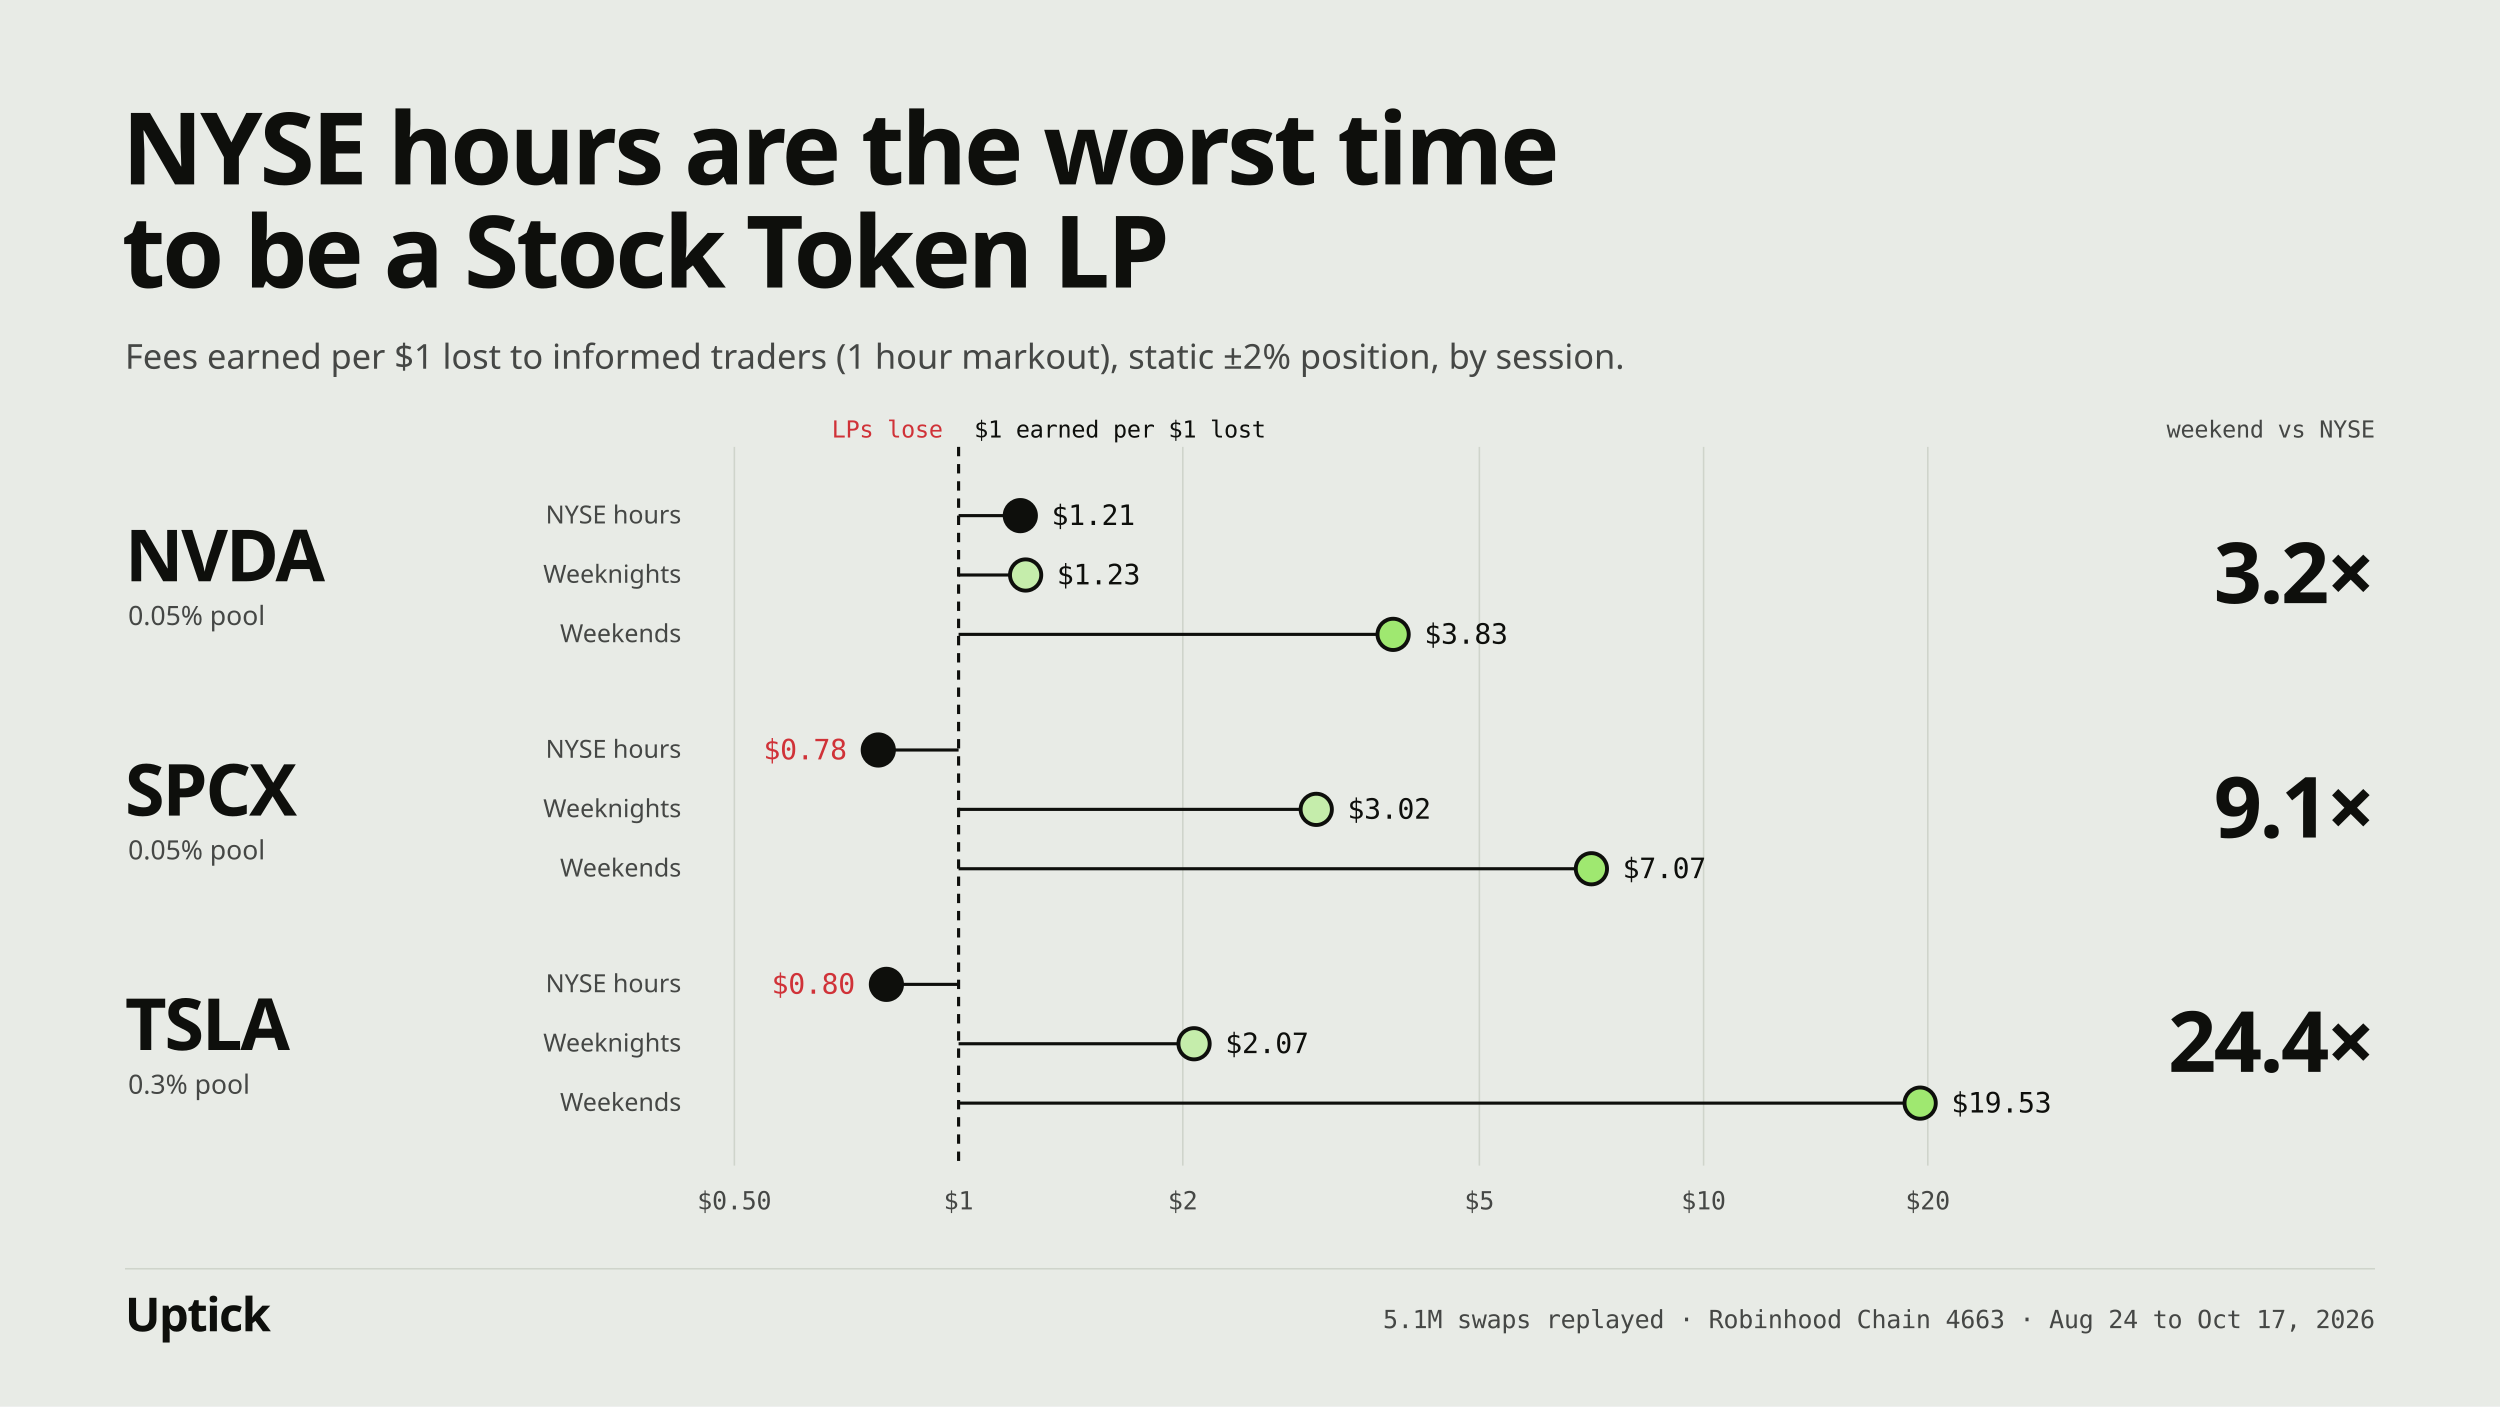
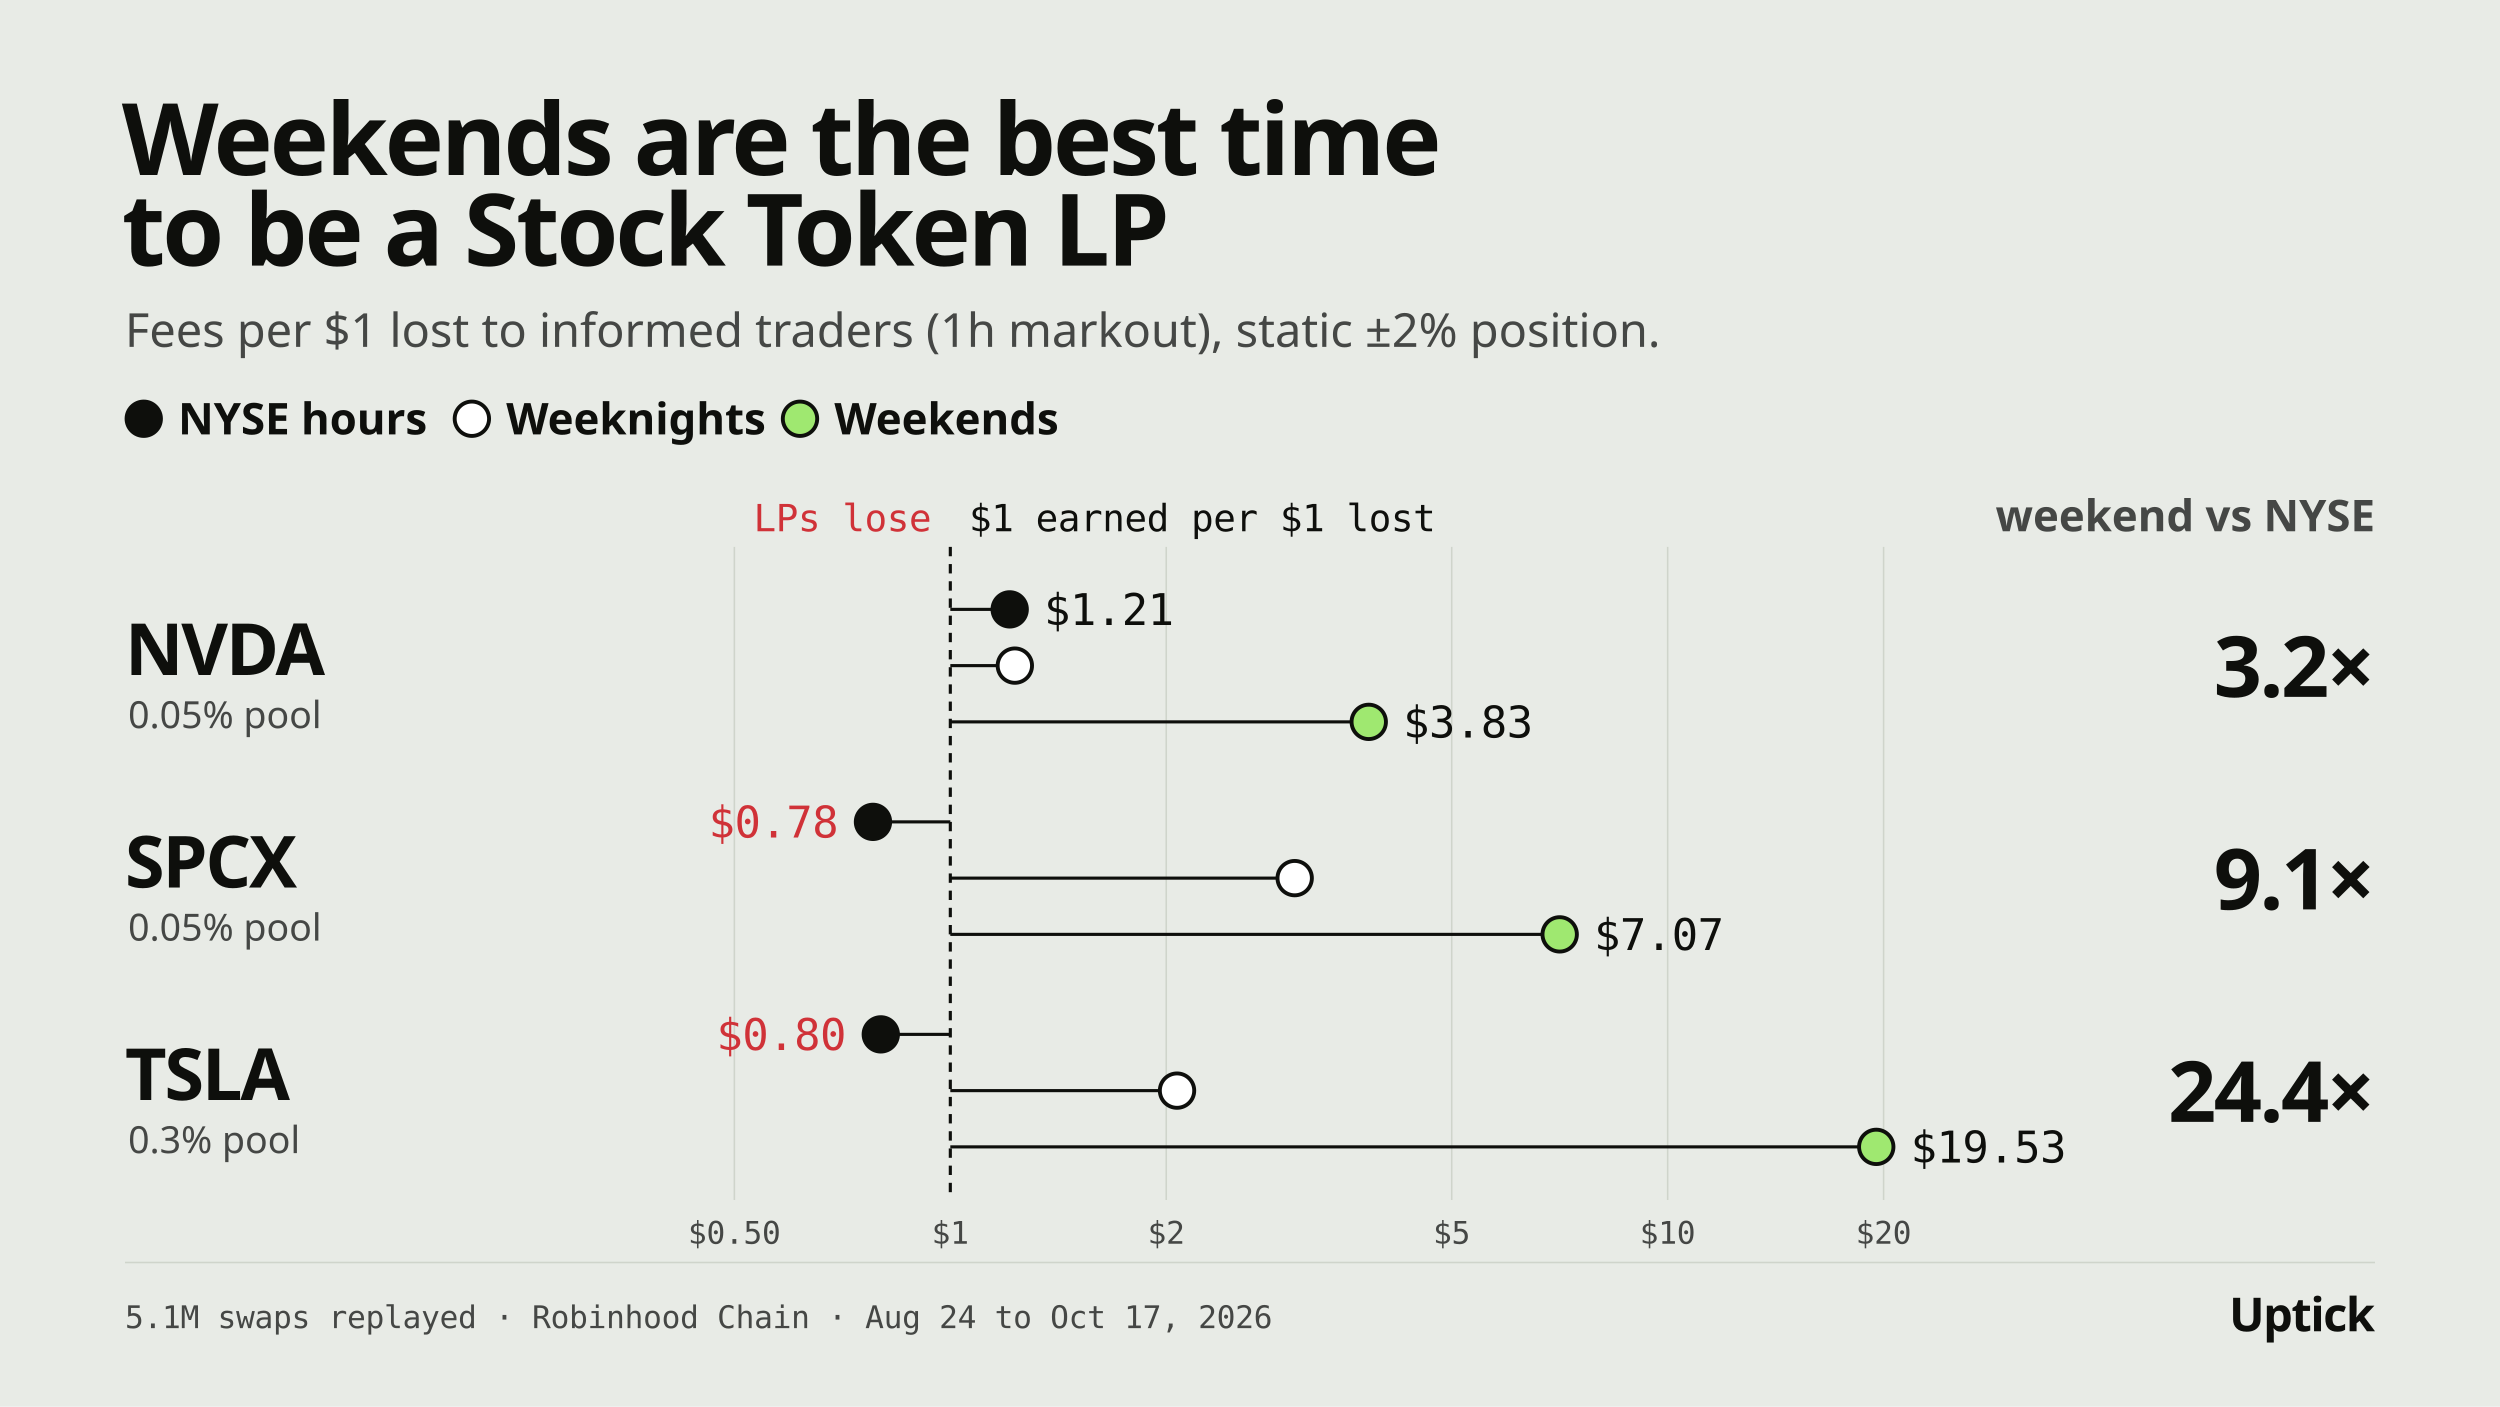
<svg xmlns="http://www.w3.org/2000/svg" width="1600" height="900" viewBox="0 0 1600 900">
  <style>
@font-face { font-family: Archivo; src: url("../fonts/archivo.woff2") format("woff2"); font-weight: 100 900; font-stretch: 62% 125%; }
@font-face { font-family: Figtree; src: url("../fonts/figtree.woff2") format("woff2"); font-weight: 300 900; }
@font-face { font-family: "Geist Mono"; src: url("../fonts/geist-mono.woff2") format("woff2"); font-weight: 100 900; }
.d { font-family: Archivo, sans-serif; font-weight: 900; font-stretch: 86%; letter-spacing: -0.03em; }
.t { font-family: Figtree, sans-serif; }
.m { font-family: "Geist Mono", monospace; font-variant-numeric: tabular-nums; letter-spacing: -0.01em; }
</style>
  <rect width="1600" height="900" fill="#e8ebe6" />
  <g data-within="60 40 1560 870">
-     <text x="78.0" y="118.0" class="d" font-size="64" fill="#0e0f0c" text-anchor="start">NYSE hours are the worst time</text>
-     <text x="78.0" y="184.0" class="d" font-size="64" fill="#0e0f0c" text-anchor="start">to be a Stock Token LP</text>
-     <text x="80.0" y="236.0" class="t" font-size="22" fill="#454745" text-anchor="start">Fees earned per $1 lost to informed traders (1 hour markout), static ±2% position, by session.</text>
-     <line x1="470.0" x2="470.0" y1="286" y2="746" stroke="#cfd4cb" stroke-width="1" />
-     <text x="470.0" y="774.0" class="m" font-size="16" fill="#454745" text-anchor="middle">$0.50</text>
-     <line x1="613.5" x2="613.5" y1="286" y2="746" stroke="#0e0f0c" stroke-width="2" stroke-dasharray="6 5" />
-     <text x="613.5" y="774.0" class="m" font-size="16" fill="#454745" text-anchor="middle">$1</text>
-     <line x1="757.0" x2="757.0" y1="286" y2="746" stroke="#cfd4cb" stroke-width="1" />
-     <text x="757.0" y="774.0" class="m" font-size="16" fill="#454745" text-anchor="middle">$2</text>
-     <line x1="946.8" x2="946.8" y1="286" y2="746" stroke="#cfd4cb" stroke-width="1" />
-     <text x="946.8" y="774.0" class="m" font-size="16" fill="#454745" text-anchor="middle">$5</text>
-     <line x1="1090.3" x2="1090.3" y1="286" y2="746" stroke="#cfd4cb" stroke-width="1" />
-     <text x="1090.3" y="774.0" class="m" font-size="16" fill="#454745" text-anchor="middle">$10</text>
-     <line x1="1233.8" x2="1233.8" y1="286" y2="746" stroke="#cfd4cb" stroke-width="1" />
-     <text x="1233.8" y="774.0" class="m" font-size="16" fill="#454745" text-anchor="middle">$20</text>
-     <text x="623.5" y="280.0" class="m" font-size="15" fill="#0e0f0c" text-anchor="start">$1 earned per $1 lost</text>
-     <text x="603.5" y="280.0" class="m" font-size="15" fill="#d03238" text-anchor="end">LPs lose</text>
-     <text x="1520.0" y="280.0" class="m" font-size="15" fill="#454745" text-anchor="end">weekend vs NYSE</text>
-     <text x="80.0" y="372.0" class="d" font-size="46" fill="#0e0f0c" text-anchor="start">NVDA</text>
-     <text x="82.0" y="400.0" class="t" font-size="17" fill="#454745" text-anchor="start">0.05% pool</text>
-     <text x="436.0" y="335.0" class="t" font-size="16" fill="#454745" text-anchor="end">NYSE hours</text>
-     <line x1="613.5" x2="653.0" y1="330" y2="330" stroke="#0e0f0c" stroke-width="2" />
-     <circle cx="653.0" cy="330" r="10" fill="#0e0f0c" stroke="#0e0f0c" stroke-width="2.5" />
-     <text x="673.0" y="336.0" class="m" font-size="18" fill="#0e0f0c" text-anchor="start">$1.21</text>
-     <text x="436.0" y="373.0" class="t" font-size="16" fill="#454745" text-anchor="end">Weeknights</text>
-     <line x1="613.5" x2="656.4" y1="368" y2="368" stroke="#0e0f0c" stroke-width="2" />
-     <circle cx="656.4" cy="368" r="10" fill="#c5edab" stroke="#0e0f0c" stroke-width="2.5" />
-     <text x="676.4" y="374.0" class="m" font-size="18" fill="#0e0f0c" text-anchor="start">$1.23</text>
-     <text x="436.0" y="411.0" class="t" font-size="16" fill="#454745" text-anchor="end">Weekends</text>
-     <line x1="613.5" x2="891.6" y1="406" y2="406" stroke="#0e0f0c" stroke-width="2" />
-     <circle cx="891.6" cy="406" r="10" fill="#9fe870" stroke="#0e0f0c" stroke-width="2.5" />
-     <text x="911.6" y="412.0" class="m" font-size="18" fill="#0e0f0c" text-anchor="start">$3.83</text>
-     <text x="1520.0" y="386.0" class="d" font-size="54" fill="#0e0f0c" text-anchor="end">3.2×</text>
-     <text x="80.0" y="522.0" class="d" font-size="46" fill="#0e0f0c" text-anchor="start">SPCX</text>
-     <text x="82.0" y="550.0" class="t" font-size="17" fill="#454745" text-anchor="start">0.05% pool</text>
-     <text x="436.0" y="485.0" class="t" font-size="16" fill="#454745" text-anchor="end">NYSE hours</text>
-     <line x1="613.5" x2="562.1" y1="480" y2="480" stroke="#0e0f0c" stroke-width="2" />
-     <circle cx="562.1" cy="480" r="10" fill="#0e0f0c" stroke="#0e0f0c" stroke-width="2.5" />
-     <text x="542.1" y="486.0" class="m" font-size="18" fill="#d03238" text-anchor="end">$0.78</text>
-     <text x="436.0" y="523.0" class="t" font-size="16" fill="#454745" text-anchor="end">Weeknights</text>
-     <line x1="613.5" x2="842.4" y1="518" y2="518" stroke="#0e0f0c" stroke-width="2" />
-     <circle cx="842.4" cy="518" r="10" fill="#c5edab" stroke="#0e0f0c" stroke-width="2.5" />
-     <text x="862.4" y="524.0" class="m" font-size="18" fill="#0e0f0c" text-anchor="start">$3.02</text>
-     <text x="436.0" y="561.0" class="t" font-size="16" fill="#454745" text-anchor="end">Weekends</text>
-     <line x1="613.5" x2="1018.5" y1="556" y2="556" stroke="#0e0f0c" stroke-width="2" />
-     <circle cx="1018.5" cy="556" r="10" fill="#9fe870" stroke="#0e0f0c" stroke-width="2.5" />
-     <text x="1038.5" y="562.0" class="m" font-size="18" fill="#0e0f0c" text-anchor="start">$7.07</text>
-     <text x="1520.0" y="536.0" class="d" font-size="54" fill="#0e0f0c" text-anchor="end">9.1×</text>
-     <text x="80.0" y="672.0" class="d" font-size="46" fill="#0e0f0c" text-anchor="start">TSLA</text>
-     <text x="82.0" y="700.0" class="t" font-size="17" fill="#454745" text-anchor="start">0.3% pool</text>
-     <text x="436.0" y="635.0" class="t" font-size="16" fill="#454745" text-anchor="end">NYSE hours</text>
-     <line x1="613.5" x2="567.3" y1="630" y2="630" stroke="#0e0f0c" stroke-width="2" />
-     <circle cx="567.3" cy="630" r="10" fill="#0e0f0c" stroke="#0e0f0c" stroke-width="2.5" />
-     <text x="547.3" y="636.0" class="m" font-size="18" fill="#d03238" text-anchor="end">$0.80</text>
-     <text x="436.0" y="673.0" class="t" font-size="16" fill="#454745" text-anchor="end">Weeknights</text>
-     <line x1="613.5" x2="764.2" y1="668" y2="668" stroke="#0e0f0c" stroke-width="2" />
-     <circle cx="764.2" cy="668" r="10" fill="#c5edab" stroke="#0e0f0c" stroke-width="2.5" />
-     <text x="784.2" y="674.0" class="m" font-size="18" fill="#0e0f0c" text-anchor="start">$2.07</text>
-     <text x="436.0" y="711.0" class="t" font-size="16" fill="#454745" text-anchor="end">Weekends</text>
-     <line x1="613.5" x2="1228.9" y1="706" y2="706" stroke="#0e0f0c" stroke-width="2" />
-     <circle cx="1228.9" cy="706" r="10" fill="#9fe870" stroke="#0e0f0c" stroke-width="2.5" />
-     <text x="1248.9" y="712.0" class="m" font-size="18" fill="#0e0f0c" text-anchor="start">$19.53</text>
-     <text x="1520.0" y="686.0" class="d" font-size="54" fill="#0e0f0c" text-anchor="end">24.4×</text>
-     <line x1="80" x2="1520" y1="812" y2="812" stroke="#cfd4cb" stroke-width="1" />
-     <text x="80.0" y="852.0" class="d" font-size="30" fill="#0e0f0c" text-anchor="start">Uptick</text>
-     <text x="1520.0" y="850.0" class="m" font-size="16" fill="#454745" text-anchor="end">5.1M swaps replayed · Robinhood Chain 4663 · Aug 24 to Oct 17, 2026</text>
+     <text x="78.0" y="112.0" class="d" font-size="64" fill="#0e0f0c" text-anchor="start">Weekends are the best time</text>
+     <text x="78.0" y="170.0" class="d" font-size="64" fill="#0e0f0c" text-anchor="start">to be a Stock Token LP</text>
+     <text x="80.0" y="222.0" class="t" font-size="30" fill="#454745" text-anchor="start">Fees per $1 lost to informed traders (1h markout), static ±2% position.</text>
+     <circle cx="92.0" cy="268.0" r="11" fill="#0e0f0c" stroke="#0e0f0c" stroke-width="2.5" />
+     <text x="114.0" y="278.0" class="t" font-size="28" fill="#0e0f0c" text-anchor="start" font-weight="600">NYSE hours</text>
+     <circle cx="302.0" cy="268.0" r="11" fill="#ffffff" stroke="#0e0f0c" stroke-width="2.5" />
+     <text x="324.0" y="278.0" class="t" font-size="28" fill="#0e0f0c" text-anchor="start" font-weight="600">Weeknights</text>
+     <circle cx="512.0" cy="268.0" r="11" fill="#9fe870" stroke="#0e0f0c" stroke-width="2.5" />
+     <text x="534.0" y="278.0" class="t" font-size="28" fill="#0e0f0c" text-anchor="start" font-weight="600">Weekends</text>
+     <line x1="470.0" x2="470.0" y1="350" y2="768" stroke="#cfd4cb" stroke-width="1" />
+     <text x="470.0" y="796.0" class="m" font-size="20" fill="#454745" text-anchor="middle">$0.50</text>
+     <line x1="608.2" x2="608.2" y1="350" y2="768" stroke="#0e0f0c" stroke-width="2" stroke-dasharray="6 5" />
+     <text x="608.2" y="796.0" class="m" font-size="20" fill="#454745" text-anchor="middle">$1</text>
+     <line x1="746.4" x2="746.4" y1="350" y2="768" stroke="#cfd4cb" stroke-width="1" />
+     <text x="746.4" y="796.0" class="m" font-size="20" fill="#454745" text-anchor="middle">$2</text>
+     <line x1="929.1" x2="929.1" y1="350" y2="768" stroke="#cfd4cb" stroke-width="1" />
+     <text x="929.1" y="796.0" class="m" font-size="20" fill="#454745" text-anchor="middle">$5</text>
+     <line x1="1067.3" x2="1067.3" y1="350" y2="768" stroke="#cfd4cb" stroke-width="1" />
+     <text x="1067.3" y="796.0" class="m" font-size="20" fill="#454745" text-anchor="middle">$10</text>
+     <line x1="1205.5" x2="1205.5" y1="350" y2="768" stroke="#cfd4cb" stroke-width="1" />
+     <text x="1205.5" y="796.0" class="m" font-size="20" fill="#454745" text-anchor="middle">$20</text>
+     <text x="620.2" y="340.0" class="m" font-size="24" fill="#0e0f0c" text-anchor="start">$1 earned per $1 lost</text>
+     <text x="596.2" y="340.0" class="m" font-size="24" fill="#d03238" text-anchor="end">LPs lose</text>
+     <text x="1520.0" y="340.0" class="t" font-size="28" fill="#454745" text-anchor="end" font-weight="600">weekend vs NYSE</text>
+     <text x="80.0" y="432.0" class="d" font-size="46" fill="#0e0f0c" text-anchor="start">NVDA</text>
+     <text x="82.0" y="466.0" class="t" font-size="24" fill="#454745" text-anchor="start">0.05% pool</text>
+     <line x1="608.2" x2="646.2" y1="390" y2="390" stroke="#0e0f0c" stroke-width="2" />
+     <circle cx="646.2" cy="390.0" r="11" fill="#0e0f0c" stroke="#0e0f0c" stroke-width="2.5" />
+     <text x="668.2" y="400.0" class="m" font-size="28" fill="#0e0f0c" text-anchor="start">$1.21</text>
+     <line x1="608.2" x2="649.5" y1="426" y2="426" stroke="#0e0f0c" stroke-width="2" />
+     <circle cx="649.5" cy="426.0" r="11" fill="#ffffff" stroke="#0e0f0c" stroke-width="2.5" />
+     <line x1="608.2" x2="876.0" y1="462" y2="462" stroke="#0e0f0c" stroke-width="2" />
+     <circle cx="876.0" cy="462.0" r="11" fill="#9fe870" stroke="#0e0f0c" stroke-width="2.5" />
+     <text x="898.0" y="472.0" class="m" font-size="28" fill="#0e0f0c" text-anchor="start">$3.83</text>
+     <text x="1520.0" y="446.0" class="d" font-size="54" fill="#0e0f0c" text-anchor="end">3.2×</text>
+     <text x="80.0" y="568.0" class="d" font-size="46" fill="#0e0f0c" text-anchor="start">SPCX</text>
+     <text x="82.0" y="602.0" class="t" font-size="24" fill="#454745" text-anchor="start">0.05% pool</text>
+     <line x1="608.2" x2="558.7" y1="526" y2="526" stroke="#0e0f0c" stroke-width="2" />
+     <circle cx="558.7" cy="526.0" r="11" fill="#0e0f0c" stroke="#0e0f0c" stroke-width="2.5" />
+     <text x="536.7" y="536.0" class="m" font-size="28" fill="#d03238" text-anchor="end">$0.78</text>
+     <line x1="608.2" x2="828.6" y1="562" y2="562" stroke="#0e0f0c" stroke-width="2" />
+     <circle cx="828.6" cy="562.0" r="11" fill="#ffffff" stroke="#0e0f0c" stroke-width="2.5" />
+     <line x1="608.2" x2="998.2" y1="598" y2="598" stroke="#0e0f0c" stroke-width="2" />
+     <circle cx="998.2" cy="598.0" r="11" fill="#9fe870" stroke="#0e0f0c" stroke-width="2.5" />
+     <text x="1020.2" y="608.0" class="m" font-size="28" fill="#0e0f0c" text-anchor="start">$7.07</text>
+     <text x="1520.0" y="582.0" class="d" font-size="54" fill="#0e0f0c" text-anchor="end">9.1×</text>
+     <text x="80.0" y="704.0" class="d" font-size="46" fill="#0e0f0c" text-anchor="start">TSLA</text>
+     <text x="82.0" y="738.0" class="t" font-size="24" fill="#454745" text-anchor="start">0.3% pool</text>
+     <line x1="608.2" x2="563.7" y1="662" y2="662" stroke="#0e0f0c" stroke-width="2" />
+     <circle cx="563.7" cy="662.0" r="11" fill="#0e0f0c" stroke="#0e0f0c" stroke-width="2.5" />
+     <text x="541.7" y="672.0" class="m" font-size="28" fill="#d03238" text-anchor="end">$0.80</text>
+     <line x1="608.2" x2="753.3" y1="698" y2="698" stroke="#0e0f0c" stroke-width="2" />
+     <circle cx="753.3" cy="698.0" r="11" fill="#ffffff" stroke="#0e0f0c" stroke-width="2.5" />
+     <line x1="608.2" x2="1200.8" y1="734" y2="734" stroke="#0e0f0c" stroke-width="2" />
+     <circle cx="1200.8" cy="734.0" r="11" fill="#9fe870" stroke="#0e0f0c" stroke-width="2.5" />
+     <text x="1222.8" y="744.0" class="m" font-size="28" fill="#0e0f0c" text-anchor="start">$19.53</text>
+     <text x="1520.0" y="718.0" class="d" font-size="54" fill="#0e0f0c" text-anchor="end">24.4×</text>
+     <line x1="80" x2="1520" y1="808" y2="808" stroke="#cfd4cb" stroke-width="1" />
+     <text x="80.0" y="850.0" class="m" font-size="20" fill="#454745" text-anchor="start">5.1M swaps replayed · Robinhood Chain · Aug 24 to Oct 17, 2026</text>
+     <text x="1520.0" y="852.0" class="d" font-size="30" fill="#0e0f0c" text-anchor="end">Uptick</text>
  </g>
</svg>
